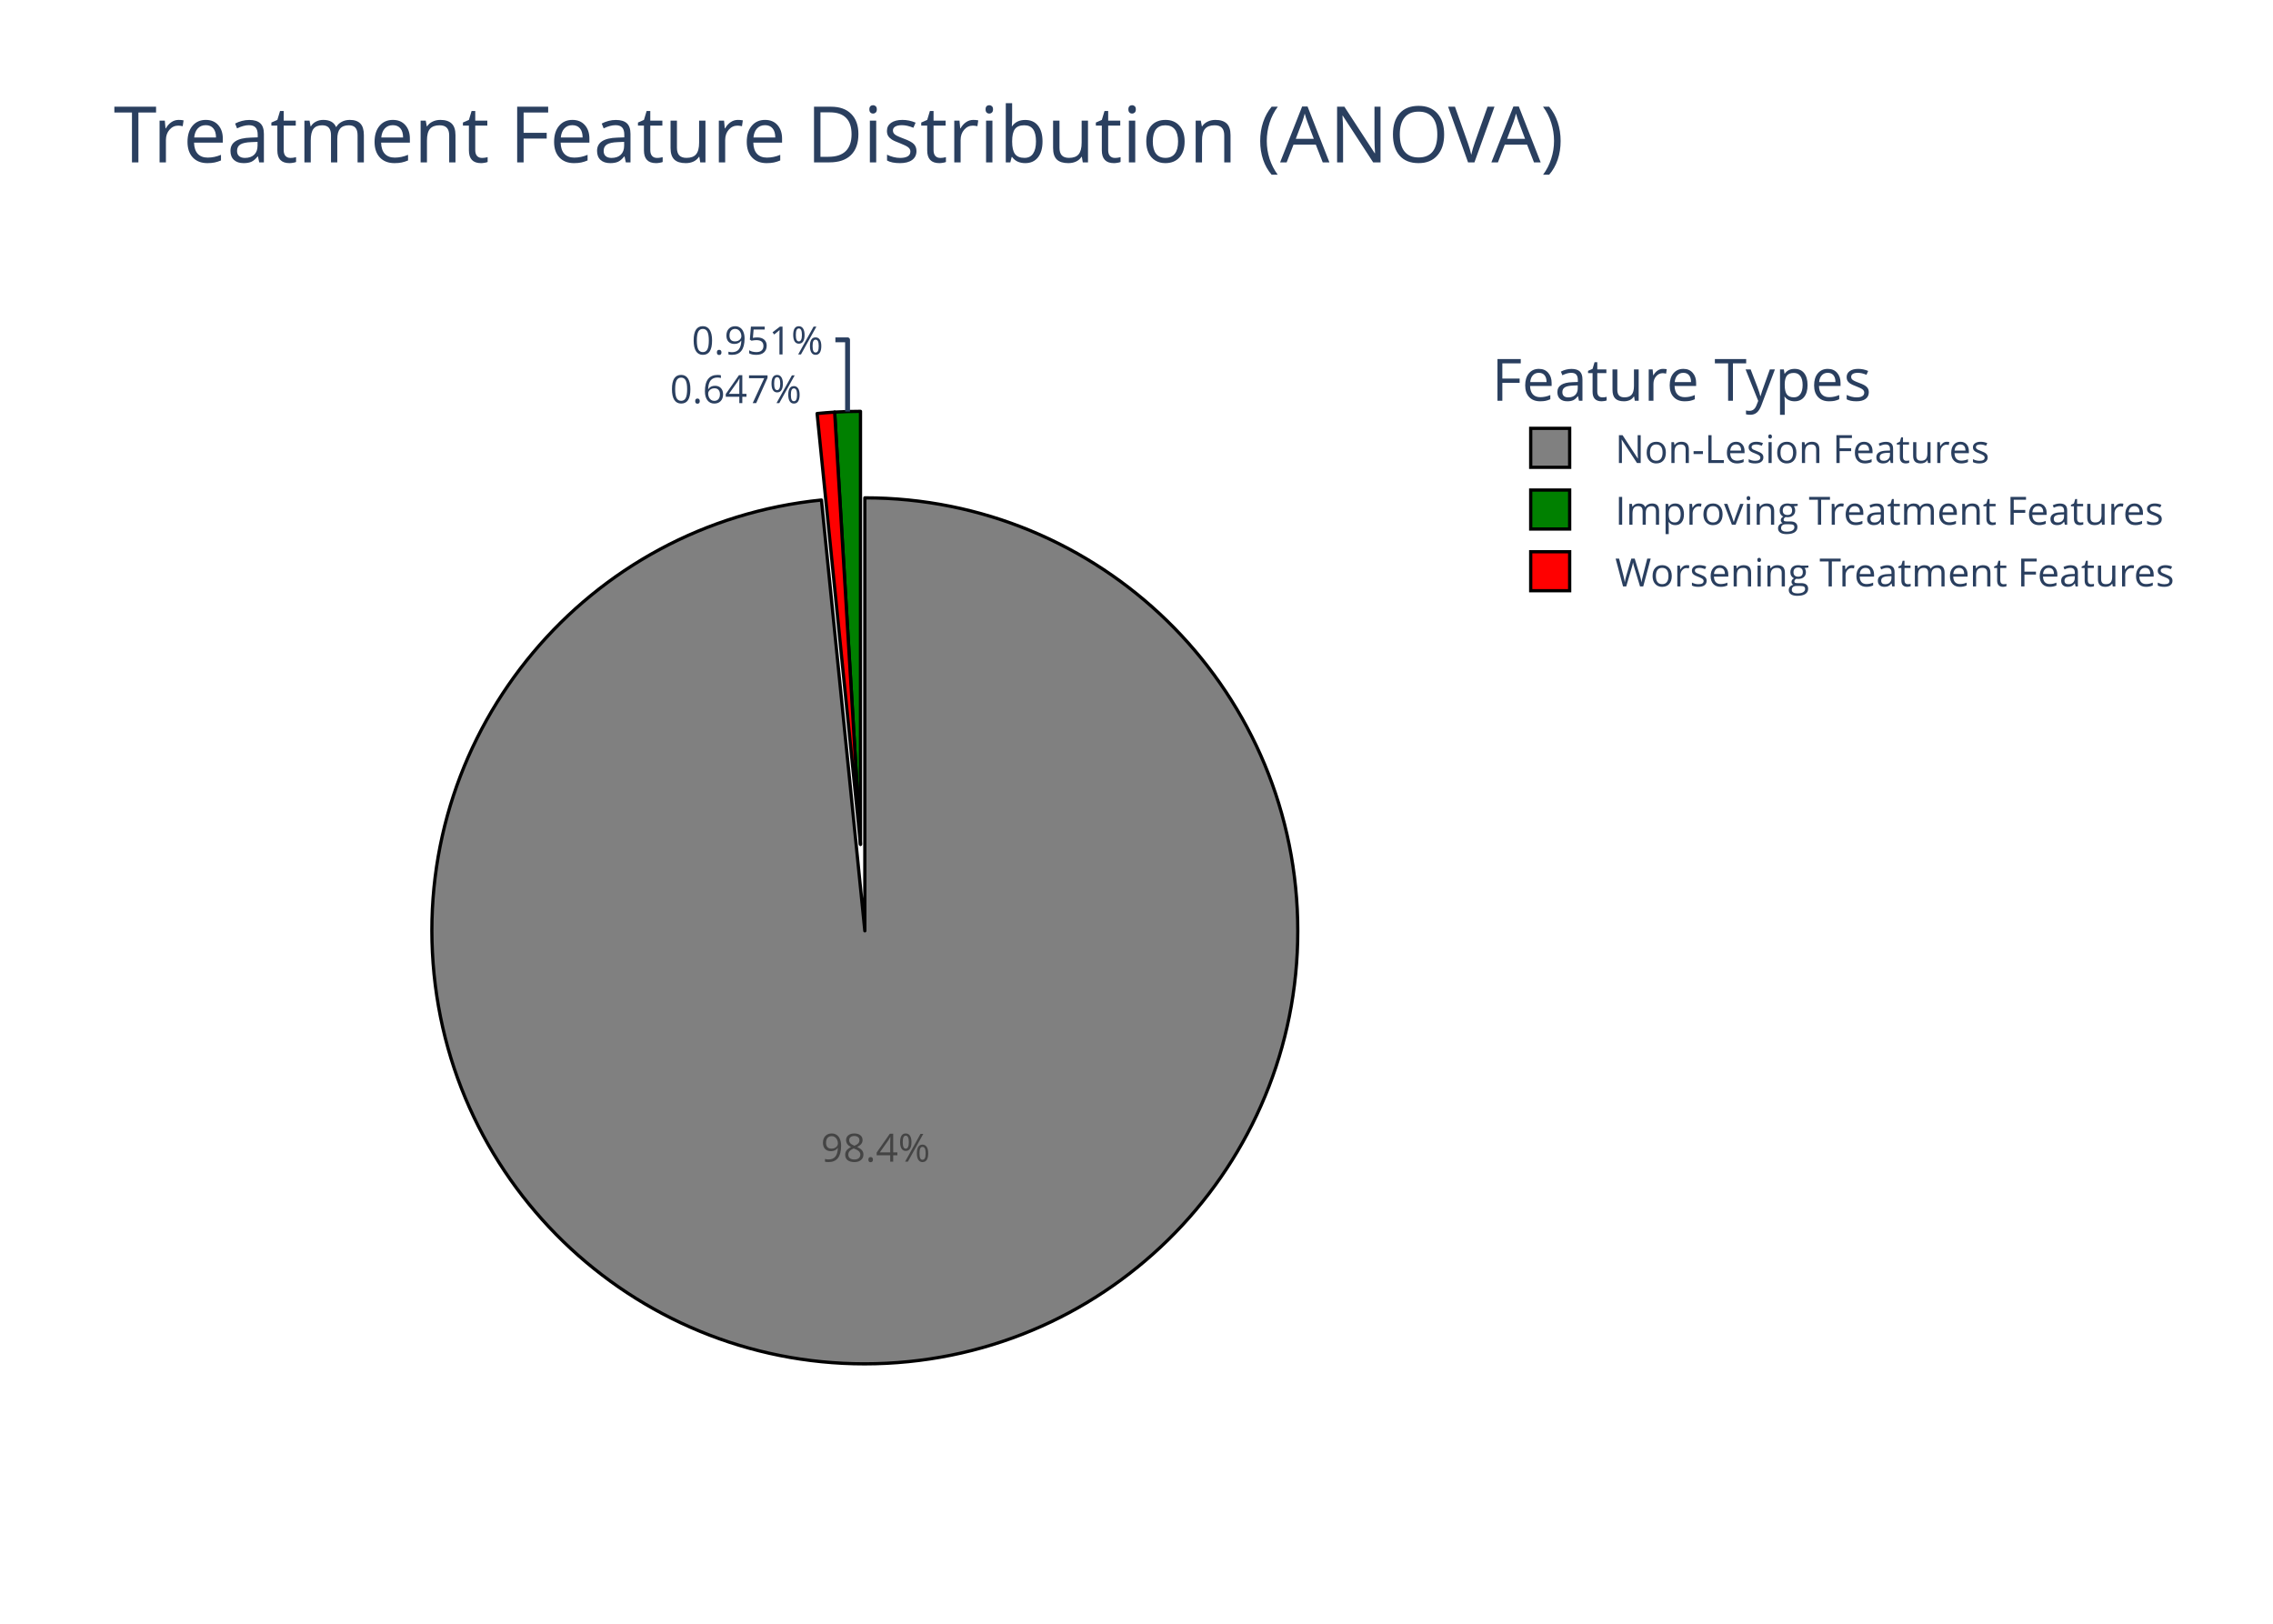
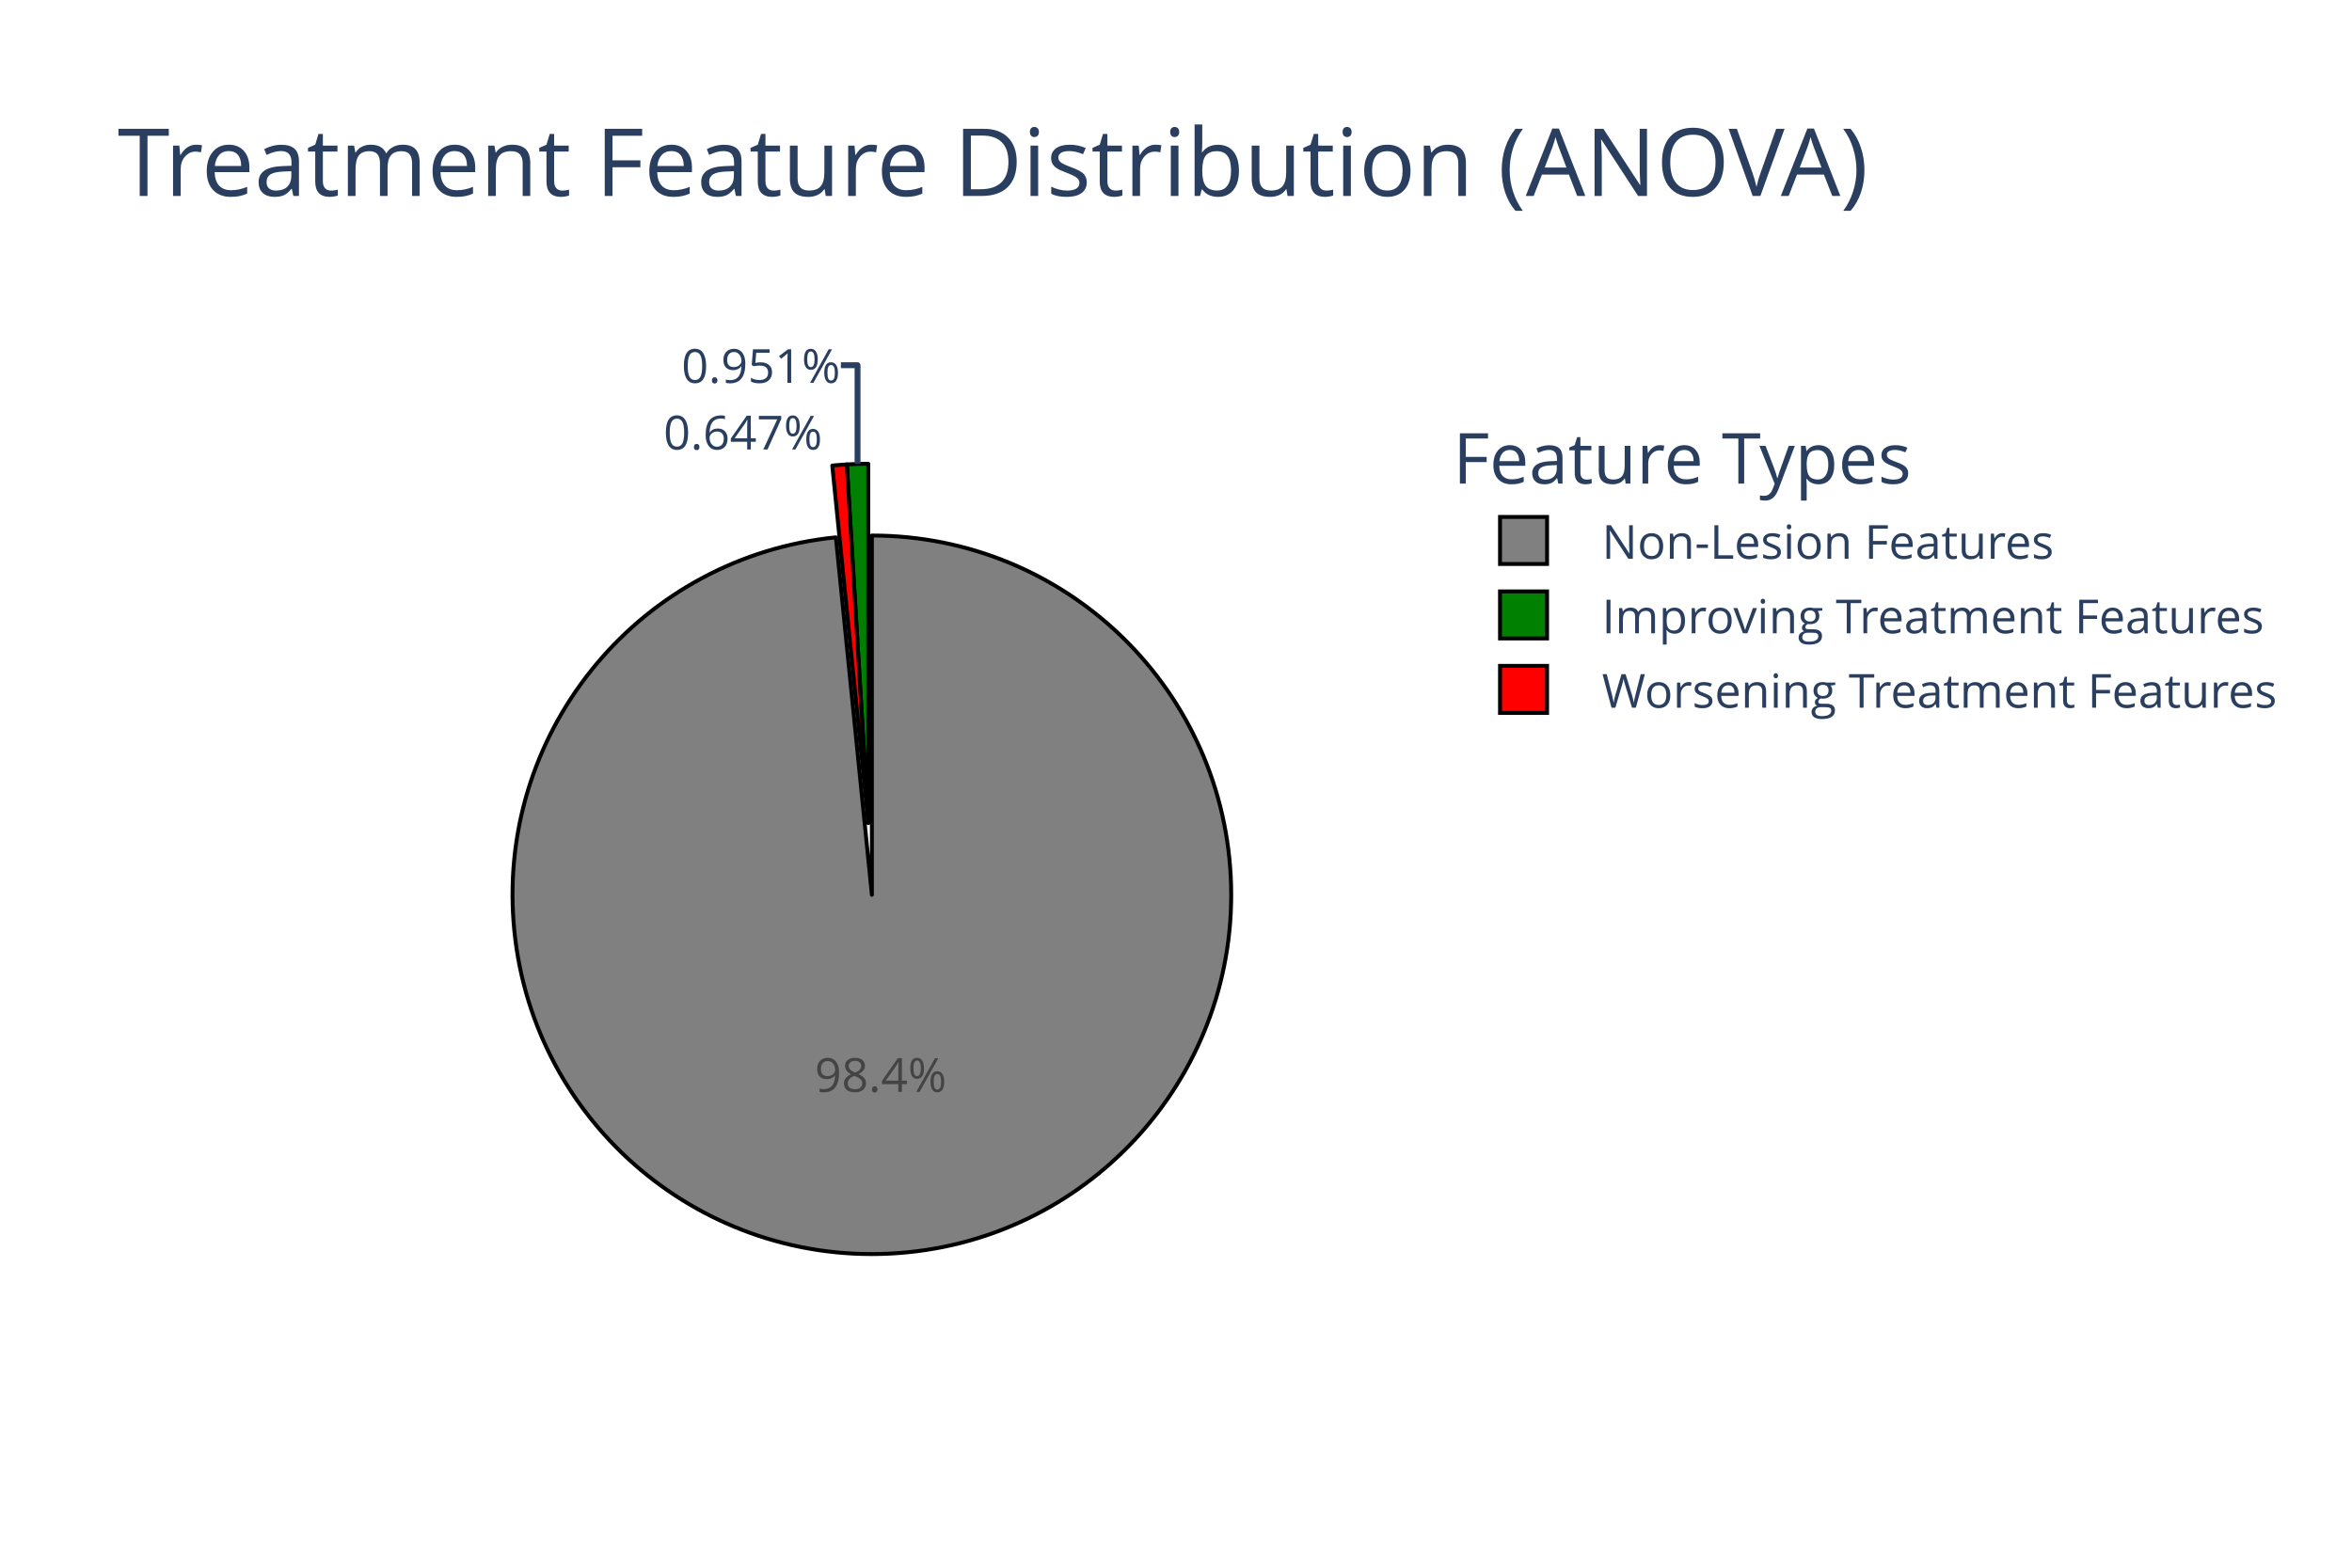
- <svg xmlns="http://www.w3.org/2000/svg" class="main-svg" width="700" height="500" style="" viewBox="0 0 700 500">
-   <rect x="0" y="0" width="700" height="500" style="fill: rgb(255, 255, 255); fill-opacity: 1;" />
-   <defs id="defs-41dfcc">
+ <svg xmlns="http://www.w3.org/2000/svg" class="main-svg" width="600" height="400" style="" viewBox="0 0 600 400">
+   <rect x="0" y="0" width="600" height="400" style="fill: rgb(255, 255, 255); fill-opacity: 1;" />
+   <defs id="defs-e5c149">
    <g class="clips" />
    <g class="gradients" />
    <g class="patterns" />
  </defs>
  <g class="bglayer" />
  <g class="layer-below">
    <g class="imagelayer" />
    <g class="shapelayer" />
  </g>
  <g class="cartesianlayer" />
  <g class="polarlayer" />
  <g class="smithlayer" />
  <g class="ternarylayer" />
  <g class="geolayer" />
  <g class="funnelarealayer" />
  <g class="pielayer">
    <g class="trace" stroke-linejoin="round" style="opacity: 1;">
      <g class="slice">
-         <path class="surface" d="M266.338,286.633l0,-133.333a133.333,133.333 0 1 1 -13.361,0.671Z" style="pointer-events: none; fill: rgb(128, 128, 128); fill-opacity: 1; stroke-width: 1; stroke: rgb(0, 0, 0); stroke-opacity: 1;" />
+         <path class="surface" d="M222.42,228.31l0,-91.667a91.667,91.667 0 1 1 -9.186,0.461Z" style="pointer-events: none; fill: rgb(128, 128, 128); fill-opacity: 1; stroke-width: 1; stroke: rgb(0, 0, 0); stroke-opacity: 1;" />
        <g class="slicetext">
-           <text data-notex="1" class="slicetext" transform="translate(269.6423,357.7158)" text-anchor="middle" x="0" y="0" style="font-family: 'Open Sans', verdana, arial, sans-serif; font-size: 12px; fill: rgb(68, 68, 68); fill-opacity: 1; white-space: pre;">98.4%</text>
+           <text data-notex="1" class="slicetext" transform="translate(224.6566,278.5859)" text-anchor="middle" x="0" y="0" style="font-family: 'Open Sans', verdana, arial, sans-serif; font-size: 12px; fill: rgb(68, 68, 68); fill-opacity: 1; white-space: pre;">98.4%</text>
        </g>
      </g>
      <g class="slice">
-         <path class="surface" d="M265,260l-7.962,-133.095a133.333,133.333 0 0 1 7.962,-0.238Z" style="pointer-events: none; fill: rgb(0, 128, 0); fill-opacity: 1; stroke-width: 1; stroke: rgb(0, 0, 0); stroke-opacity: 1;" />
+         <path class="surface" d="M221.5,210l-5.474,-91.503a91.667,91.667 0 0 1 5.474,-0.164Z" style="pointer-events: none; fill: rgb(0, 128, 0); fill-opacity: 1; stroke-width: 1; stroke: rgb(0, 0, 0); stroke-opacity: 1;" />
        <g class="slicetext">
-           <text data-notex="1" class="slicetext" transform="translate(233.2849,109.1418)" text-anchor="middle" x="0" y="0" style="font-family: 'Open Sans', verdana, arial, sans-serif; font-size: 12px; fill: rgb(42, 63, 95); fill-opacity: 1; white-space: pre;">0.951%</text>
+           <text data-notex="1" class="slicetext" transform="translate(194.1213,97.68134)" text-anchor="middle" x="0" y="0" style="font-family: 'Open Sans', verdana, arial, sans-serif; font-size: 12px; fill: rgb(42, 63, 95); fill-opacity: 1; white-space: pre;">0.951%</text>
        </g>
-         <path class="textline" stroke-width="1.5" d="M261.017,126.726V104.642h-3.75" fill="none" style="stroke: rgb(42, 63, 95); stroke-opacity: 1;" />
+         <path class="textline" stroke-width="1.5" d="M218.762,118.374V93.181h-4.25" fill="none" style="stroke: rgb(42, 63, 95); stroke-opacity: 1;" />
      </g>
      <g class="slice">
-         <path class="surface" d="M265,260l-13.361,-132.662a133.333,133.333 0 0 1 5.4,-0.433Z" style="pointer-events: none; fill: rgb(255, 0, 0); fill-opacity: 1; stroke-width: 1; stroke: rgb(0, 0, 0); stroke-opacity: 1;" />
+         <path class="surface" d="M221.5,210l-9.186,-91.205a91.667,91.667 0 0 1 3.712,-0.298Z" style="pointer-events: none; fill: rgb(255, 0, 0); fill-opacity: 1; stroke-width: 1; stroke: rgb(0, 0, 0); stroke-opacity: 1;" />
        <g class="slicetext">
-           <text data-notex="1" class="slicetext" transform="translate(226.6039,124.1418)" text-anchor="middle" x="0" y="0" style="font-family: 'Open Sans', verdana, arial, sans-serif; font-size: 12px; fill: rgb(42, 63, 95); fill-opacity: 1; white-space: pre;">0.647%</text>
+           <text data-notex="1" class="slicetext" transform="translate(189.5281,114.6813)" text-anchor="middle" x="0" y="0" style="font-family: 'Open Sans', verdana, arial, sans-serif; font-size: 12px; fill: rgb(42, 63, 95); fill-opacity: 1; white-space: pre;">0.647%</text>
        </g>
      </g>
    </g>
  </g>
  <g class="iciclelayer" />
  <g class="treemaplayer" />
  <g class="sunburstlayer" />
  <g class="glimages" />
-   <defs id="topdefs-41dfcc">
+   <defs id="topdefs-e5c149">
    <g class="clips" />
-     <clipPath id="legend41dfcc">
-       <rect width="231" height="91" x="0" y="0" />
+     <clipPath id="legende5c149">
+       <rect width="219" height="91" x="0" y="0" />
    </clipPath>
  </defs>
  <g class="layer-above">
    <g class="imagelayer" />
    <g class="shapelayer" />
  </g>
  <g class="infolayer">
-     <g class="legend" pointer-events="all" transform="translate(457.4,100)">
-       <rect class="bg" shape-rendering="crispEdges" style="stroke: rgb(68, 68, 68); stroke-opacity: 1; fill: rgb(255, 255, 255); fill-opacity: 1; stroke-width: 0px;" width="231" height="91" x="0" y="0" />
-       <g class="scrollbox" transform="" clip-path="url(#legend41dfcc)">
+     <g class="legend" pointer-events="all" transform="translate(368.66,100)">
+       <rect class="bg" shape-rendering="crispEdges" width="219" height="91" x="0" y="0" style="stroke: rgb(68, 68, 68); stroke-opacity: 1; fill: rgb(255, 255, 255); fill-opacity: 1; stroke-width: 0px;" />
+       <g class="scrollbox" transform="" clip-path="url(#legende5c149)">
        <text class="legendtitletext" text-anchor="start" x="2" y="23.4" style="font-family: 'Open Sans', verdana, arial, sans-serif; font-size: 18px; fill: rgb(42, 63, 95); fill-opacity: 1; white-space: pre;">Feature Types</text>
        <g class="groups">
          <g class="traces" transform="translate(0,37.9)" style="opacity: 1;">
            <text class="legendtext" text-anchor="start" x="40" y="4.68" style="font-family: 'Open Sans', verdana, arial, sans-serif; font-size: 12px; fill: rgb(42, 63, 95); fill-opacity: 1; white-space: pre;">Non-Lesion Features</text>
            <g class="layers" style="opacity: 1;">
              <g class="legendfill" />
              <g class="legendlines" />
              <g class="legendsymbols">
                <g class="legendpoints">
                  <path class="legendpie" d="M6,6H-6V-6H6Z" transform="translate(20,0)" style="fill: rgb(128, 128, 128); fill-opacity: 1; stroke-width: 1; stroke: rgb(0, 0, 0); stroke-opacity: 1;" />
                </g>
              </g>
            </g>
-             <rect class="legendtoggle" x="0" y="-9.5" width="225.6" height="19" style="fill: rgb(0, 0, 0); fill-opacity: 0;" />
+             <rect class="legendtoggle" x="0" y="-9.5" width="213.797" height="19" style="fill: rgb(0, 0, 0); fill-opacity: 0;" />
          </g>
          <g class="traces" transform="translate(0,56.9)" style="opacity: 1;">
            <text class="legendtext" text-anchor="start" x="40" y="4.68" style="font-family: 'Open Sans', verdana, arial, sans-serif; font-size: 12px; fill: rgb(42, 63, 95); fill-opacity: 1; white-space: pre;">Improving Treatment Features</text>
            <g class="layers" style="opacity: 1;">
              <g class="legendfill" />
              <g class="legendlines" />
              <g class="legendsymbols">
                <g class="legendpoints">
                  <path class="legendpie" d="M6,6H-6V-6H6Z" transform="translate(20,0)" style="fill: rgb(0, 128, 0); fill-opacity: 1; stroke-width: 1; stroke: rgb(0, 0, 0); stroke-opacity: 1;" />
                </g>
              </g>
            </g>
-             <rect class="legendtoggle" x="0" y="-9.5" width="225.6" height="19" style="fill: rgb(0, 0, 0); fill-opacity: 0;" />
+             <rect class="legendtoggle" x="0" y="-9.5" width="213.797" height="19" style="fill: rgb(0, 0, 0); fill-opacity: 0;" />
          </g>
          <g class="traces" transform="translate(0,75.9)" style="opacity: 1;">
            <text class="legendtext" text-anchor="start" x="40" y="4.68" style="font-family: 'Open Sans', verdana, arial, sans-serif; font-size: 12px; fill: rgb(42, 63, 95); fill-opacity: 1; white-space: pre;">Worsening Treatment Features</text>
            <g class="layers" style="opacity: 1;">
              <g class="legendfill" />
              <g class="legendlines" />
              <g class="legendsymbols">
                <g class="legendpoints">
                  <path class="legendpie" d="M6,6H-6V-6H6Z" transform="translate(20,0)" style="fill: rgb(255, 0, 0); fill-opacity: 1; stroke-width: 1; stroke: rgb(0, 0, 0); stroke-opacity: 1;" />
                </g>
              </g>
            </g>
-             <rect class="legendtoggle" x="0" y="-9.5" width="225.6" height="19" style="fill: rgb(0, 0, 0); fill-opacity: 0;" />
+             <rect class="legendtoggle" x="0" y="-9.5" width="213.797" height="19" style="fill: rgb(0, 0, 0); fill-opacity: 0;" />
          </g>
        </g>
      </g>
-       <rect class="scrollbar" rx="20" ry="3" width="0" height="0" style="fill: rgb(128, 139, 164); fill-opacity: 1;" x="0" y="0" />
+       <rect class="scrollbar" rx="20" ry="3" width="0" height="0" x="0" y="0" style="fill: rgb(128, 139, 164); fill-opacity: 1;" />
    </g>
    <g class="g-gtitle">
-       <text class="gtitle" x="35" y="50" text-anchor="start" dy="0em" style="opacity: 1; font-family: 'Open Sans', verdana, arial, sans-serif; font-size: 24px; fill: rgb(42, 63, 95); fill-opacity: 1; white-space: pre;">Treatment Feature Distribution (ANOVA)</text>
+       <text class="gtitle" x="30" y="50" text-anchor="start" dy="0em" style="opacity: 1; font-family: 'Open Sans', verdana, arial, sans-serif; font-size: 24px; fill: rgb(42, 63, 95); fill-opacity: 1; white-space: pre;">Treatment Feature Distribution (ANOVA)</text>
    </g>
  </g>
</svg>
